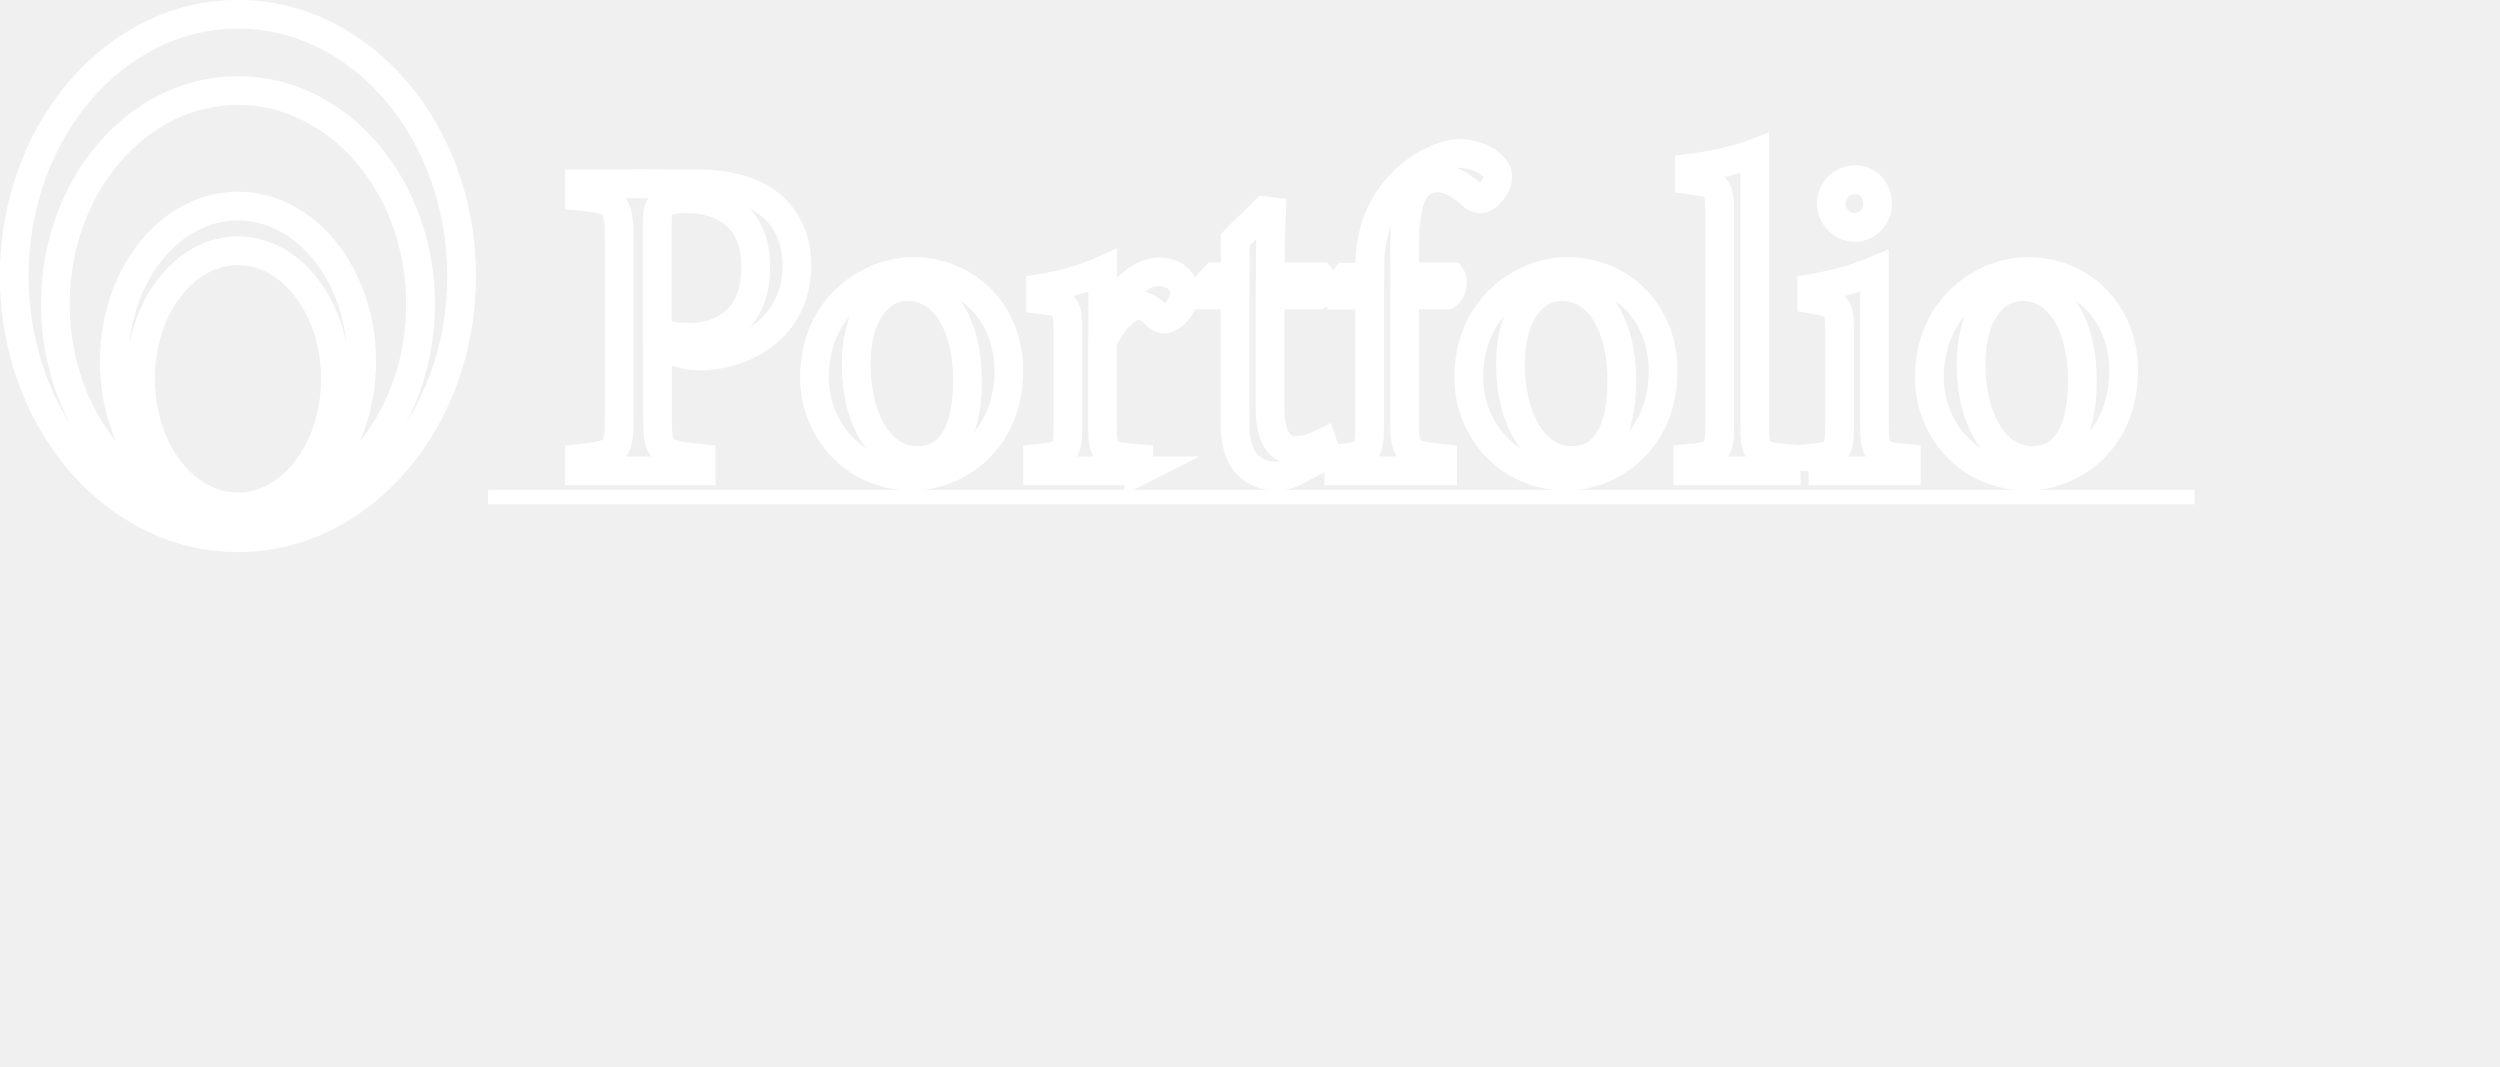
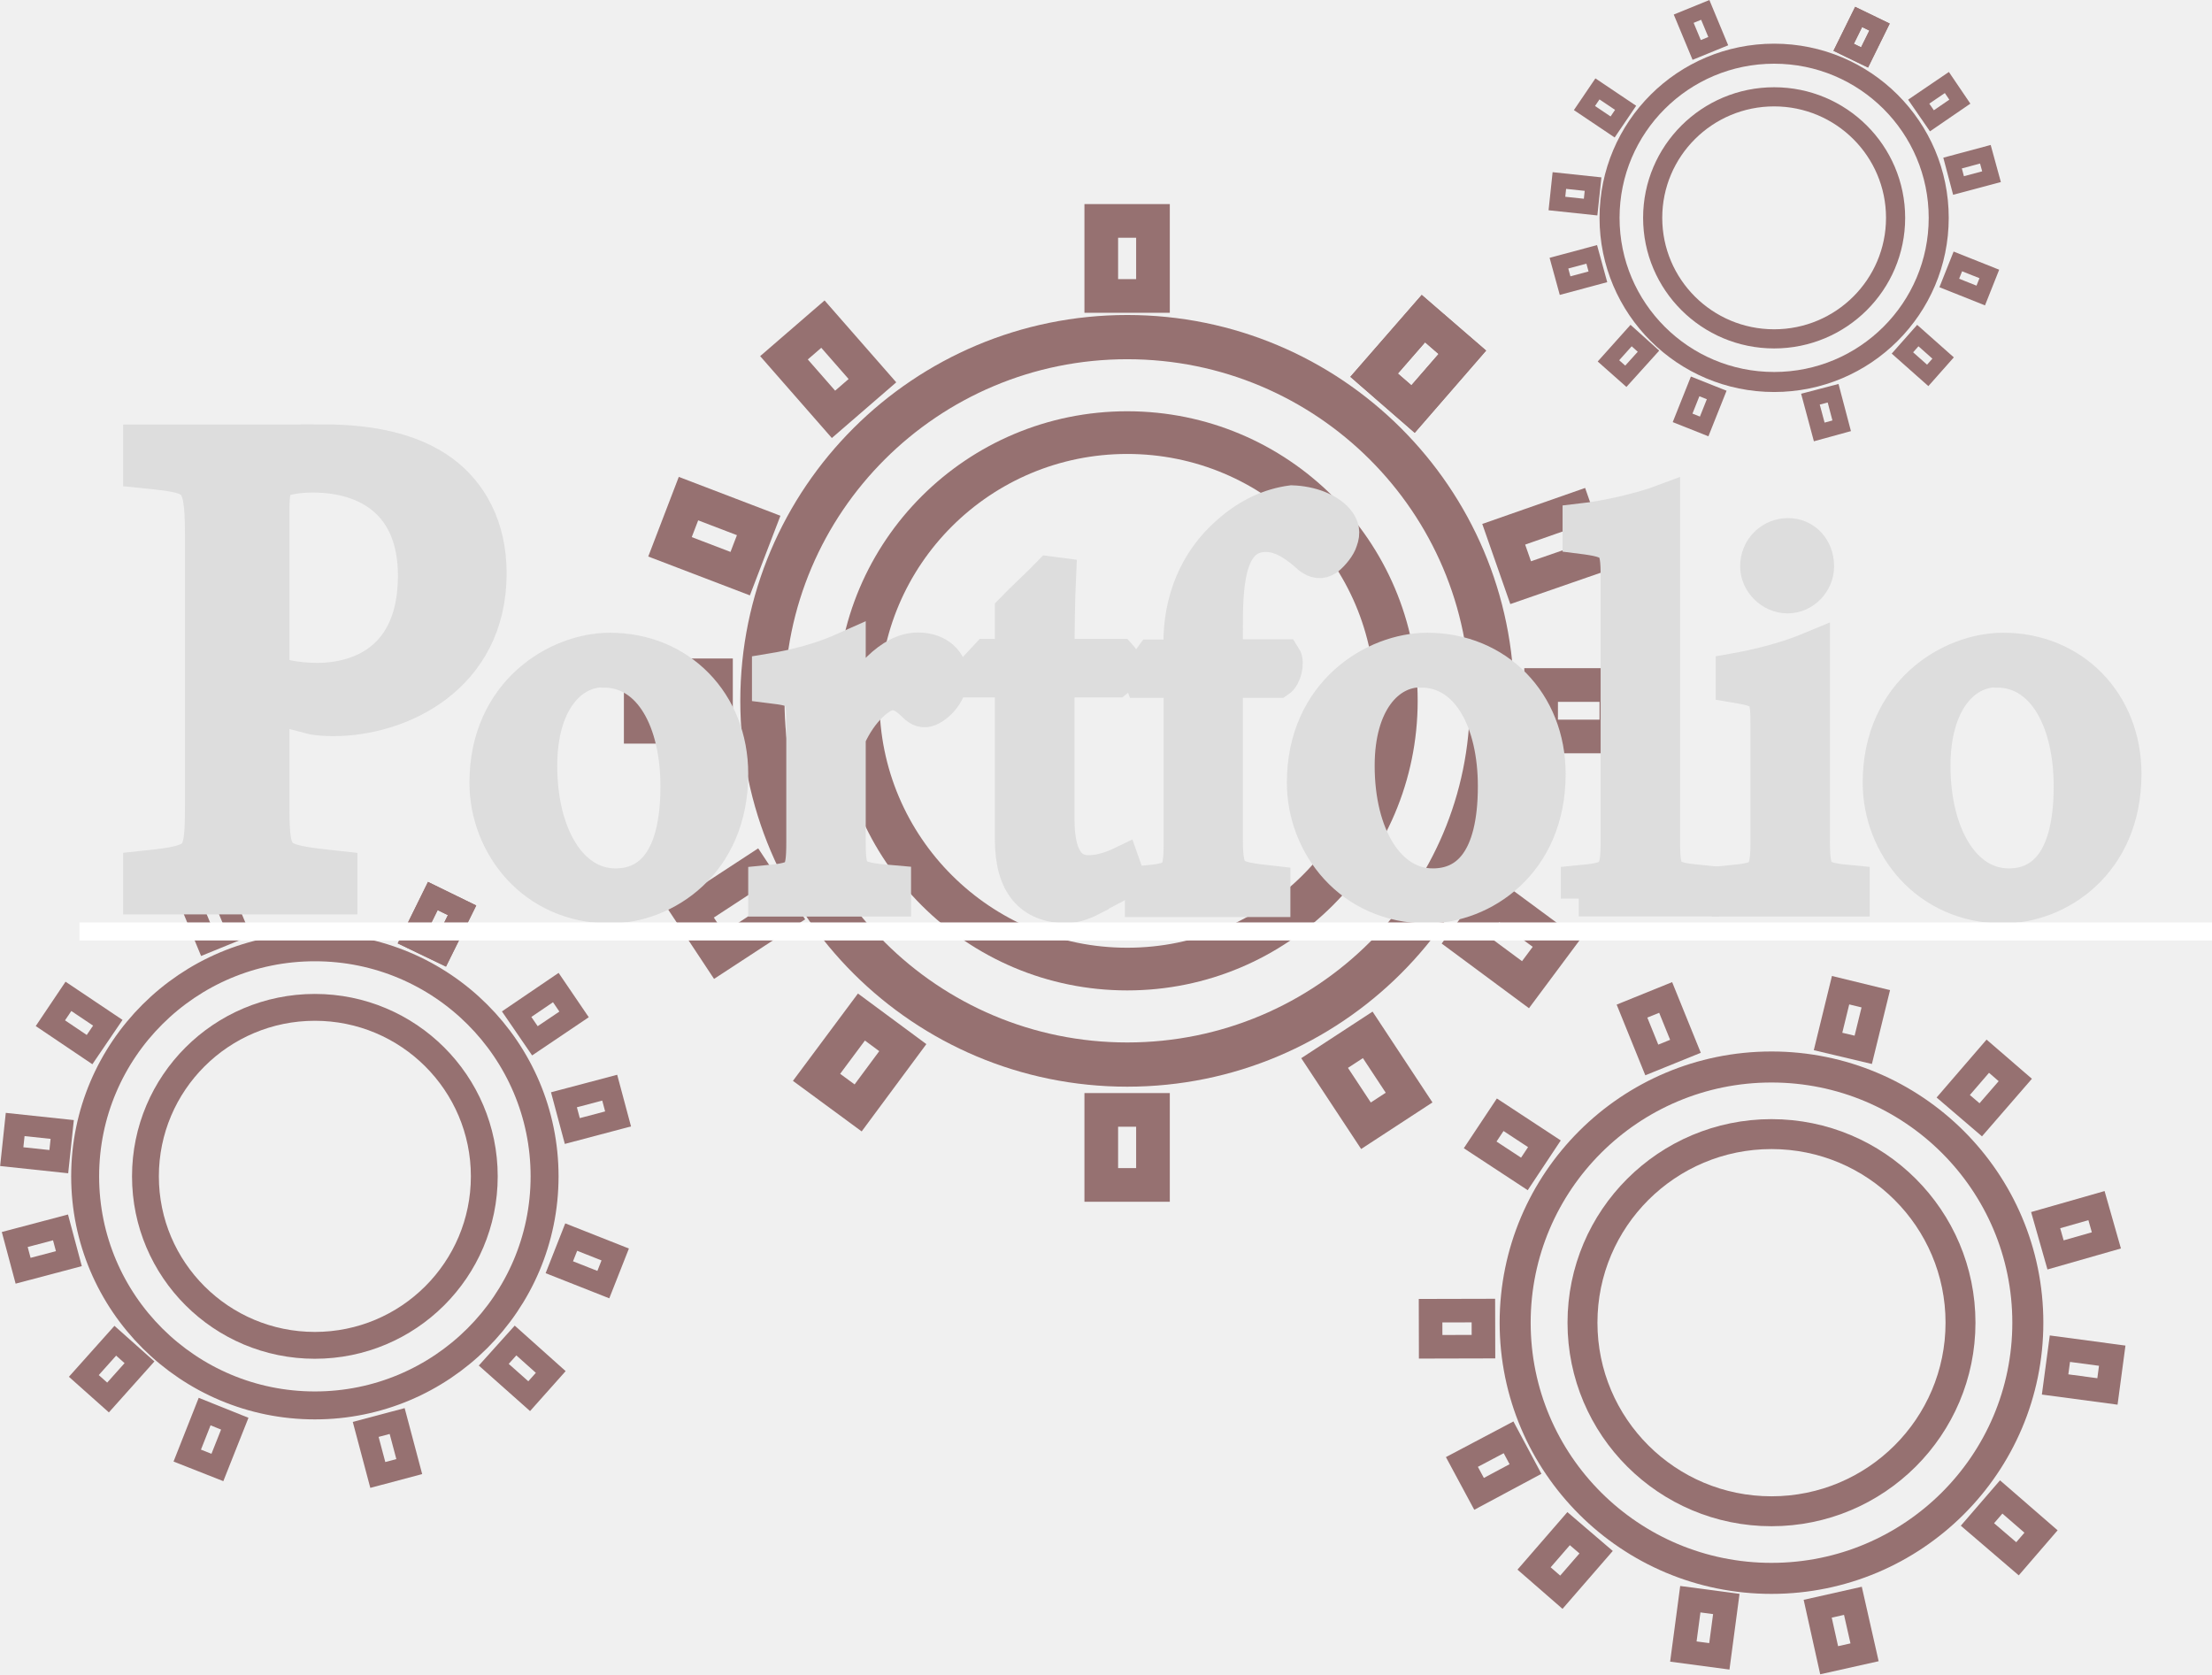
- <svg xmlns="http://www.w3.org/2000/svg" id="_レイヤー_1" data-name="レイヤー 1" viewBox="0 0 119.25 50.85">
+ <svg xmlns="http://www.w3.org/2000/svg" id="_レイヤー_1" data-name="レイヤー 1" viewBox="0 0 100.53 76.09">
  <defs>
    <style>
      .cls-1 {
+         stroke-width: .87px;
+       }
+ 
+       .cls-1, .cls-2, .cls-3, .cls-4, .cls-5, .cls-6, .cls-7, .cls-8, .cls-9, .cls-10, .cls-11, .cls-12, .cls-13, .cls-14, .cls-15 {
+         stroke-miterlimit: 10;
+       }
+ 
+       .cls-1, .cls-2, .cls-3, .cls-5, .cls-6, .cls-7, .cls-8, .cls-9, .cls-10, .cls-12, .cls-13, .cls-14, .cls-15 {
+         fill: none;
+       }
+ 
+       .cls-1, .cls-2, .cls-3, .cls-5, .cls-6, .cls-7, .cls-8, .cls-9, .cls-12, .cls-13, .cls-14, .cls-15 {
+         stroke: #967171;
+       }
+ 
+       .cls-2 {
+         stroke-width: 1.94px;
+       }
+ 
+       .cls-3 {
+         stroke-width: 1.07px;
+       }
+ 
+       .cls-4 {
+         stroke-width: 1.63px;
+       }
+ 
+       .cls-4, .cls-11 {
+         fill: #ddd;
+         stroke: #ddd;
+       }
+ 
+       .cls-5 {
+         stroke-width: 1.27px;
+       }
+ 
+       .cls-6 {
+         stroke-width: 1.53px;
+       }
+ 
+       .cls-7 {
+         stroke-width: 1.22px;
+       }
+ 
+       .cls-8 {
+         stroke-width: 1.36px;
+       }
+ 
+       .cls-9 {
+         stroke-width: .96px;
+       }
+ 
+       .cls-10 {
+         stroke: #fff;
+         stroke-width: .82px;
+       }
+ 
+       .cls-11 {
+         stroke-width: 2.03px;
+       }
+ 
+       .cls-12 {
        stroke-width: .69px;
      }

-       .cls-1, .cls-2 {
-         fill: none;
-         stroke: #fff;
-         stroke-miterlimit: 10;
+       .cls-13 {
+         stroke-width: 2.01px;
      }

-       .cls-2 {
-         stroke-width: 1.37px;
+       .cls-14 {
+         stroke-width: 1.41px;
+       }
+ 
+       .cls-15 {
+         stroke-width: .91px;
      }
    </style>
  </defs>
-   <path class="cls-2" d="m11.35.68C5.46.68.68,6.27.68,13.17s4.78,12.48,10.67,12.48,10.67-5.59,10.67-12.48S17.24.68,11.35.68Zm0,24.02c-4.81,0-8.71-4.56-8.71-10.19S6.54,4.32,11.35,4.32s8.71,4.56,8.71,10.19-3.9,10.19-8.71,10.19Z" />
  <g>
-     <path class="cls-2" d="m33.06,8.76c1.5,0,2.7.27,3.56.91.82.61,1.39,1.6,1.39,2.99,0,3.07-2.63,4.32-4.63,4.32-.23,0-.44-.02-.57-.04l-1.45-.38v3.29c0,1.77.15,1.81,2.09,2.02v.59h-5.81v-.59c1.81-.19,1.9-.32,1.9-2.06v-8.36c0-1.87-.23-1.92-1.9-2.09v-.59h5.44Zm-1.71,7.06c.25.13.82.27,1.54.27,1.41,0,3.16-.72,3.16-3.37,0-2.32-1.52-3.24-3.29-3.24-.61,0-1.05.1-1.18.25-.17.15-.23.4-.23.97v5.12Z" />
-     <path class="cls-2" d="m43.53,12.95c2.63,0,4.59,2,4.59,4.72,0,3.41-2.53,5.04-4.59,5.04-2.91,0-4.68-2.34-4.68-4.7,0-3.43,2.68-5.06,4.68-5.06Zm-.25.72c-1.29,0-2.44,1.24-2.44,3.69,0,2.68,1.18,4.61,2.91,4.61,1.31,0,2.4-.95,2.4-3.83,0-2.47-1.01-4.47-2.86-4.47Z" />
-     <path class="cls-2" d="m54.34,22.46h-4.85v-.59c1.33-.13,1.45-.23,1.45-1.6v-4.38c0-1.39-.08-1.45-1.31-1.6v-.53c1.03-.17,1.98-.42,2.97-.86v2.32c.74-1.1,1.62-2.25,2.68-2.25.78,0,1.22.48,1.22,1.01,0,.48-.34.95-.72,1.16-.21.13-.38.1-.55-.04-.32-.32-.57-.53-.95-.53-.44,0-1.22.65-1.69,1.73v3.96c0,1.39.11,1.5,1.73,1.62v.59Z" />
-     <path class="cls-2" d="m61.88,22.44c-.36.19-.69.27-.91.27-1.35,0-2.06-.82-2.06-2.51v-6.13h-1.45l-.08-.25.57-.61h.97v-1.77c.4-.42,1.01-.97,1.41-1.39l.32.04c-.04.89-.06,2.11-.06,3.12h2.4c.19.21.13.67-.13.86h-2.28v5.39c0,1.71.67,2.02,1.22,2.02.51,0,.99-.19,1.29-.34l.19.55-1.39.74Z" />
-     <path class="cls-2" d="m65.34,13.21v-.57c0-1.52.53-3.08,1.85-4.21.74-.65,1.54-1.01,2.36-1.12.72.02,1.37.27,1.71.67.19.23.23.44.13.74-.06.21-.29.51-.51.67-.23.15-.4.1-.61-.04-.42-.38-1.01-.86-1.71-.86-1.56,0-1.56,2.13-1.56,3.73v.99h2.23c.13.19.02.72-.21.86h-2.02v6.09c0,1.52.23,1.54,1.81,1.71v.59h-4.95v-.59c1.33-.13,1.47-.21,1.47-1.58v-6.21h-1.5l-.08-.23.46-.63h1.12Z" />
-     <path class="cls-2" d="m74.74,12.95c2.63,0,4.59,2,4.59,4.72,0,3.41-2.53,5.04-4.59,5.04-2.91,0-4.68-2.34-4.68-4.7,0-3.43,2.68-5.06,4.68-5.06Zm-.25.72c-1.29,0-2.44,1.24-2.44,3.69,0,2.68,1.18,4.61,2.91,4.61,1.31,0,2.4-.95,2.4-3.83,0-2.47-1.01-4.47-2.86-4.47Z" />
-     <path class="cls-2" d="m80.51,22.46v-.59c1.35-.13,1.52-.23,1.52-1.62v-10.09c0-1.28-.11-1.41-1.45-1.58v-.55c1.14-.13,2.44-.46,3.12-.72v12.94c0,1.39.13,1.5,1.5,1.62v.59h-4.68Z" />
-     <path class="cls-2" d="m86.28,22.46v-.59c1.33-.13,1.47-.23,1.47-1.66v-4.34c0-1.31-.06-1.39-1.33-1.6v-.51c1.1-.19,2.09-.46,2.99-.84v7.29c0,1.43.15,1.54,1.52,1.66v.59h-4.66Zm2.19-11.61c-.59,0-1.12-.53-1.12-1.12,0-.67.53-1.16,1.14-1.16s1.07.48,1.07,1.16c0,.59-.48,1.12-1.1,1.12Z" />
-     <path class="cls-2" d="m96.71,12.95c2.63,0,4.59,2,4.59,4.72,0,3.41-2.53,5.04-4.59,5.04-2.91,0-4.68-2.34-4.68-4.7,0-3.43,2.68-5.06,4.68-5.06Zm-.25.72c-1.29,0-2.44,1.24-2.44,3.69,0,2.68,1.18,4.61,2.91,4.61,1.31,0,2.4-.95,2.4-3.83,0-2.47-1.01-4.47-2.86-4.47Z" />
+     <ellipse class="cls-2" cx="51.23" cy="31.85" rx="12.23" ry="12.19" />
+     <g>
+       <polygon class="cls-6" points="69.11 26.48 68.34 24.28 71.57 23.15 72.34 25.36 69.11 26.48" />
+       <rect class="cls-6" x="29.66" y="30.14" width="2.34" height="3.42" transform="translate(-1.02 62.69) rotate(-90)" />
+       <polygon class="cls-6" points="70.73 42.87 69.33 44.75 66.59 42.72 67.98 40.84 70.73 42.87" />
+       <polygon class="cls-6" points="32.67 43.43 31.38 41.48 34.24 39.61 35.53 41.56 32.67 43.43" />
+       <rect class="cls-6" x="70.58" y="30.59" width="2.34" height="3.42" transform="translate(104.05 -39.45) rotate(90)" />
+       <rect class="cls-6" x="50.05" y="10.04" width="2.35" height="3.41" />
+       <rect class="cls-6" x="50.05" y="50.44" width="2.35" height="3.41" />
+       <polygon class="cls-6" points="39 50.35 37.11 48.96 39.15 46.22 41.03 47.61 39 50.35" />
+       <polygon class="cls-6" points="64.04 49.88 62.08 51.16 60.2 48.31 62.16 47.03 64.04 49.88" />
+       <polygon class="cls-6" points="64.22 18.59 62.45 17.05 64.69 14.48 66.46 16.01 64.22 18.59" />
+       <polygon class="cls-6" points="64.22 18.59 62.45 17.05 64.69 14.48 66.46 16.01 64.22 18.59" />
+       <polygon class="cls-6" points="37.4 14.73 35.63 16.26 37.88 18.83 39.65 17.3 37.4 14.73" />
+       <polygon class="cls-6" points="31.29 22.66 30.45 24.85 33.64 26.07 34.48 23.88 31.29 22.66" />
+     </g>
+     <ellipse class="cls-13" cx="51.23" cy="31.85" rx="16.58" ry="16.53" />
  </g>
-   <path class="cls-2" d="m11.35,9.83c-3.26,0-5.9,3.32-5.9,7.42s2.64,7.42,5.9,7.42,5.9-3.32,5.9-7.42-2.64-7.42-5.9-7.42Zm0,14.35c-2.57,0-4.65-2.74-4.65-6.11s2.08-6.11,4.65-6.11,4.65,2.74,4.65,6.11-2.08,6.11-4.65,6.11Z" />
-   <polyline class="cls-1" points="24.99 23.71 104.68 23.71 23.28 23.71" />
+   <g>
+     <ellipse class="cls-1" cx="80.63" cy="9.9" rx="5.52" ry="5.5" />
+     <g>
+       <polygon class="cls-12" points="87.8 5.49 87.2 4.62 88.48 3.75 89.07 4.62 87.8 5.49" />
+       <polygon class="cls-12" points="70.85 11.96 71.13 12.98 72.62 12.58 72.34 11.56 70.85 11.96" />
+       <polygon class="cls-12" points="90.41 12.45 90.02 13.43 88.59 12.86 88.98 11.88 90.41 12.45" />
+       <polygon class="cls-12" points="73.89 17.1 73.1 16.4 74.13 15.25 74.92 15.96 73.89 17.1" />
+       <polygon class="cls-12" points="89.01 8.43 88.74 7.41 90.23 7.01 90.51 8.03 89.01 8.43" />
+       <polygon class="cls-12" points="78.09 1.87 77.11 2.27 76.52 .85 77.5 .45 78.09 1.87" />
+       <polygon class="cls-12" points="83.7 19.35 82.68 19.63 82.28 18.14 83.31 17.87 83.7 19.35" />
+       <polygon class="cls-12" points="77.45 19.38 76.47 18.99 77.04 17.56 78.02 17.95 77.45 19.38" />
+       <polygon class="cls-12" points="88.31 16.27 87.61 17.06 86.46 16.04 87.16 15.25 88.31 16.27" />
+       <polygon class="cls-12" points="84.74 2.61 83.79 2.15 84.47 .77 85.42 1.23 84.74 2.61" />
+       <polygon class="cls-12" points="84.74 2.61 83.79 2.15 84.47 .77 85.42 1.23 84.74 2.61" />
+       <polygon class="cls-12" points="72.6 4.04 72.01 4.91 73.29 5.77 73.88 4.9 72.6 4.04" />
+       <rect class="cls-12" x="71.05" y="8.04" width="1.05" height="1.54" transform="translate(55.25 79.05) rotate(-83.93)" />
+     </g>
+     <ellipse class="cls-15" cx="80.63" cy="9.9" rx="7.48" ry="7.46" />
+   </g>
+   <g>
+     <ellipse class="cls-8" cx="80.51" cy="60.11" rx="8.59" ry="8.57" />
+     <g>
+       <polygon class="cls-3" points="84.68 47.71 83.08 47.33 83.65 45 85.25 45.39 84.68 47.71" />
+       <polygon class="cls-3" points="69.72 71.28 70.96 72.36 72.54 70.54 71.29 69.47 69.72 71.28" />
+       <polygon class="cls-3" points="95.28 54.79 95.73 56.37 93.42 57.03 92.97 55.45 95.28 54.79" />
+       <rect class="cls-3" x="76.66" y="72.77" width="1.65" height="2.4" transform="translate(10.43 -9.57) rotate(7.58)" />
+       <polygon class="cls-3" points="90.02 50.89 88.77 49.82 90.34 48 91.59 49.08 90.02 50.89" />
+       <polygon class="cls-3" points="70.19 51.98 69.28 53.35 67.27 52.03 68.18 50.66 70.19 51.98" />
+       <polygon class="cls-3" points="92.76 69.6 91.69 70.84 89.87 69.28 90.95 68.03 92.76 69.6" />
+       <polygon class="cls-3" points="84.74 75.09 83.13 75.45 82.61 73.11 84.21 72.75 84.74 75.09" />
+       <rect class="cls-3" x="93.88" y="61.07" width="1.64" height="2.4" transform="translate(20.42 147.87) rotate(-82.38)" />
+       <polygon class="cls-3" points="76.6 47.55 75.07 48.17 74.17 45.95 75.7 45.33 76.6 47.55" />
+       <rect class="cls-3" x="65.4" y="59.17" width="1.64" height="2.4" transform="translate(6.01 126.75) rotate(-90.14)" />
+       <polygon class="cls-3" points="66.44 66.44 67.22 67.89 69.33 66.76 68.56 65.32 66.44 66.44" />
+     </g>
+     <ellipse class="cls-14" cx="80.51" cy="60.11" rx="11.65" ry="11.62" />
+   </g>
+   <g>
+     <ellipse class="cls-7" cx="14.31" cy="53.46" rx="7.7" ry="7.68" />
+     <g>
+       <polygon class="cls-9" points="24.31 47.3 23.48 46.09 25.26 44.88 26.09 46.1 24.31 47.3" />
+       <polygon class="cls-9" points=".67 56.33 1.05 57.75 3.13 57.2 2.75 55.78 .67 56.33" />
+       <polygon class="cls-9" points="27.96 57.01 27.42 58.38 25.42 57.59 25.96 56.22 27.96 57.01" />
+       <polygon class="cls-9" points="4.91 63.51 3.81 62.53 5.24 60.93 6.34 61.91 4.91 63.51" />
+       <polygon class="cls-9" points="26.01 51.4 25.63 49.98 27.71 49.43 28.09 50.85 26.01 51.4" />
+       <polygon class="cls-9" points="10.77 42.26 9.4 42.82 8.58 40.84 9.94 40.27 10.77 42.26" />
+       <polygon class="cls-9" points="18.6 66.65 17.17 67.03 16.62 64.96 18.05 64.58 18.6 66.65" />
+       <polygon class="cls-9" points="9.88 66.69 8.51 66.15 9.3 64.15 10.67 64.7 9.88 66.69" />
+       <polygon class="cls-9" points="25.03 62.35 24.05 63.45 22.44 62.02 23.43 60.92 25.03 62.35" />
+       <polygon class="cls-9" points="20.05 43.29 18.72 42.65 19.67 40.72 21 41.37 20.05 43.29" />
+       <polygon class="cls-9" points="20.05 43.29 18.72 42.65 19.67 40.72 21 41.37 20.05 43.29" />
+       <polygon class="cls-9" points="3.11 45.28 2.29 46.5 4.07 47.7 4.9 46.48 3.11 45.28" />
+       <rect class="cls-9" x=".94" y="50.87" width="1.47" height="2.15" transform="translate(-50.15 48.12) rotate(-83.93)" />
+     </g>
+     <ellipse class="cls-5" cx="14.31" cy="53.46" rx="10.44" ry="10.41" />
+   </g>
+   <g>
+     <path class="cls-11" d="m14.67,20.3c2.22,0,4,.41,5.28,1.34,1.22.9,2.06,2.37,2.06,4.42,0,4.54-3.9,6.38-6.87,6.38-.34,0-.66-.03-.84-.06l-2.16-.56v4.86c0,2.62.22,2.68,3.09,2.99v.87H6.61v-.87c2.69-.28,2.81-.47,2.81-3.05v-12.36c0-2.77-.34-2.83-2.81-3.08v-.87h8.06Zm-2.53,10.43c.37.19,1.22.41,2.28.41,2.09,0,4.68-1.06,4.68-4.98,0-3.42-2.25-4.79-4.87-4.79-.91,0-1.56.16-1.75.37-.25.22-.34.59-.34,1.43v7.56Z" />
+     <path class="cls-4" d="m27.72,29.57c3.14,0,5.47,2.38,5.47,5.6,0,4.05-3.01,5.98-5.47,5.98-3.46,0-5.57-2.78-5.57-5.58,0-4.08,3.19-6,5.57-6Zm-.3.85c-1.53,0-2.91,1.47-2.91,4.38,0,3.18,1.4,5.48,3.46,5.48,1.56,0,2.86-1.12,2.86-4.55,0-2.93-1.2-5.3-3.41-5.3Z" />
+     <path class="cls-4" d="m40.59,40.84h-5.77v-.7c1.58-.15,1.73-.28,1.73-1.9v-5.2c0-1.65-.1-1.72-1.56-1.9v-.62c1.23-.2,2.36-.5,3.54-1.03v2.75c.88-1.3,1.93-2.68,3.19-2.68.93,0,1.45.58,1.45,1.2,0,.58-.4,1.13-.85,1.38-.25.15-.45.12-.65-.05-.38-.37-.68-.63-1.13-.63-.53,0-1.45.78-2.01,2.05v4.7c0,1.65.13,1.77,2.06,1.93v.7Z" />
+     <path class="cls-4" d="m49.57,40.82c-.43.22-.83.32-1.08.32-1.61,0-2.46-.98-2.46-2.98v-7.28h-1.73l-.1-.3.68-.73h1.15v-2.1c.48-.5,1.2-1.15,1.68-1.65l.38.05c-.05,1.05-.07,2.5-.07,3.7h2.86c.23.25.15.8-.15,1.03h-2.71v6.4c0,2.03.8,2.4,1.45,2.4.6,0,1.18-.23,1.53-.4l.23.65-1.66.88Z" />
+     <path class="cls-4" d="m53.69,29.87v-.67c0-1.8.63-3.65,2.21-5,.88-.77,1.83-1.2,2.81-1.33.85.03,1.63.33,2.03.8.23.28.28.53.15.88-.07.25-.35.6-.6.8-.28.18-.48.12-.73-.05-.5-.45-1.2-1.03-2.03-1.03-1.86,0-1.86,2.53-1.86,4.43v1.17h2.66c.15.23.02.85-.25,1.03h-2.41v7.23c0,1.8.28,1.82,2.16,2.03v.7h-5.89v-.7c1.58-.15,1.76-.25,1.76-1.88v-7.38h-1.78l-.1-.27.55-.75h1.33Z" />
+     <path class="cls-4" d="m64.87,29.57c3.14,0,5.47,2.38,5.47,5.6,0,4.05-3.01,5.98-5.47,5.98-3.46,0-5.57-2.78-5.57-5.58,0-4.08,3.19-6,5.57-6Zm-.3.85c-1.53,0-2.91,1.47-2.91,4.38,0,3.18,1.4,5.48,3.46,5.48,1.56,0,2.86-1.12,2.86-4.55,0-2.93-1.2-5.3-3.41-5.3Z" />
+     <path class="cls-4" d="m71.75,40.84v-.7c1.61-.15,1.81-.28,1.81-1.93v-11.98c0-1.52-.13-1.68-1.73-1.88v-.65c1.35-.15,2.91-.55,3.71-.85v15.35c0,1.65.15,1.77,1.78,1.93v.7h-5.57Z" />
+     <path class="cls-4" d="m78.62,40.84v-.7c1.58-.15,1.75-.28,1.75-1.98v-5.15c0-1.55-.07-1.65-1.58-1.9v-.6c1.3-.23,2.48-.55,3.56-1v8.65c0,1.7.18,1.83,1.81,1.98v.7h-5.54Zm2.61-13.78c-.7,0-1.33-.62-1.33-1.32,0-.8.63-1.38,1.36-1.38s1.28.58,1.28,1.38c0,.7-.58,1.32-1.3,1.32Z" />
+     <path class="cls-4" d="m91.04,29.57c3.14,0,5.47,2.38,5.47,5.6,0,4.05-3.01,5.98-5.47,5.98-3.46,0-5.57-2.78-5.57-5.58,0-4.08,3.19-6,5.57-6Zm-.3.85c-1.53,0-2.91,1.47-2.91,4.38,0,3.18,1.4,5.48,3.46,5.48,1.56,0,2.86-1.12,2.86-4.55,0-2.93-1.2-5.3-3.41-5.3Z" />
+   </g>
+   <polyline class="cls-10" points="5.64 42.33 100.53 42.33 3.61 42.33" />
</svg>
